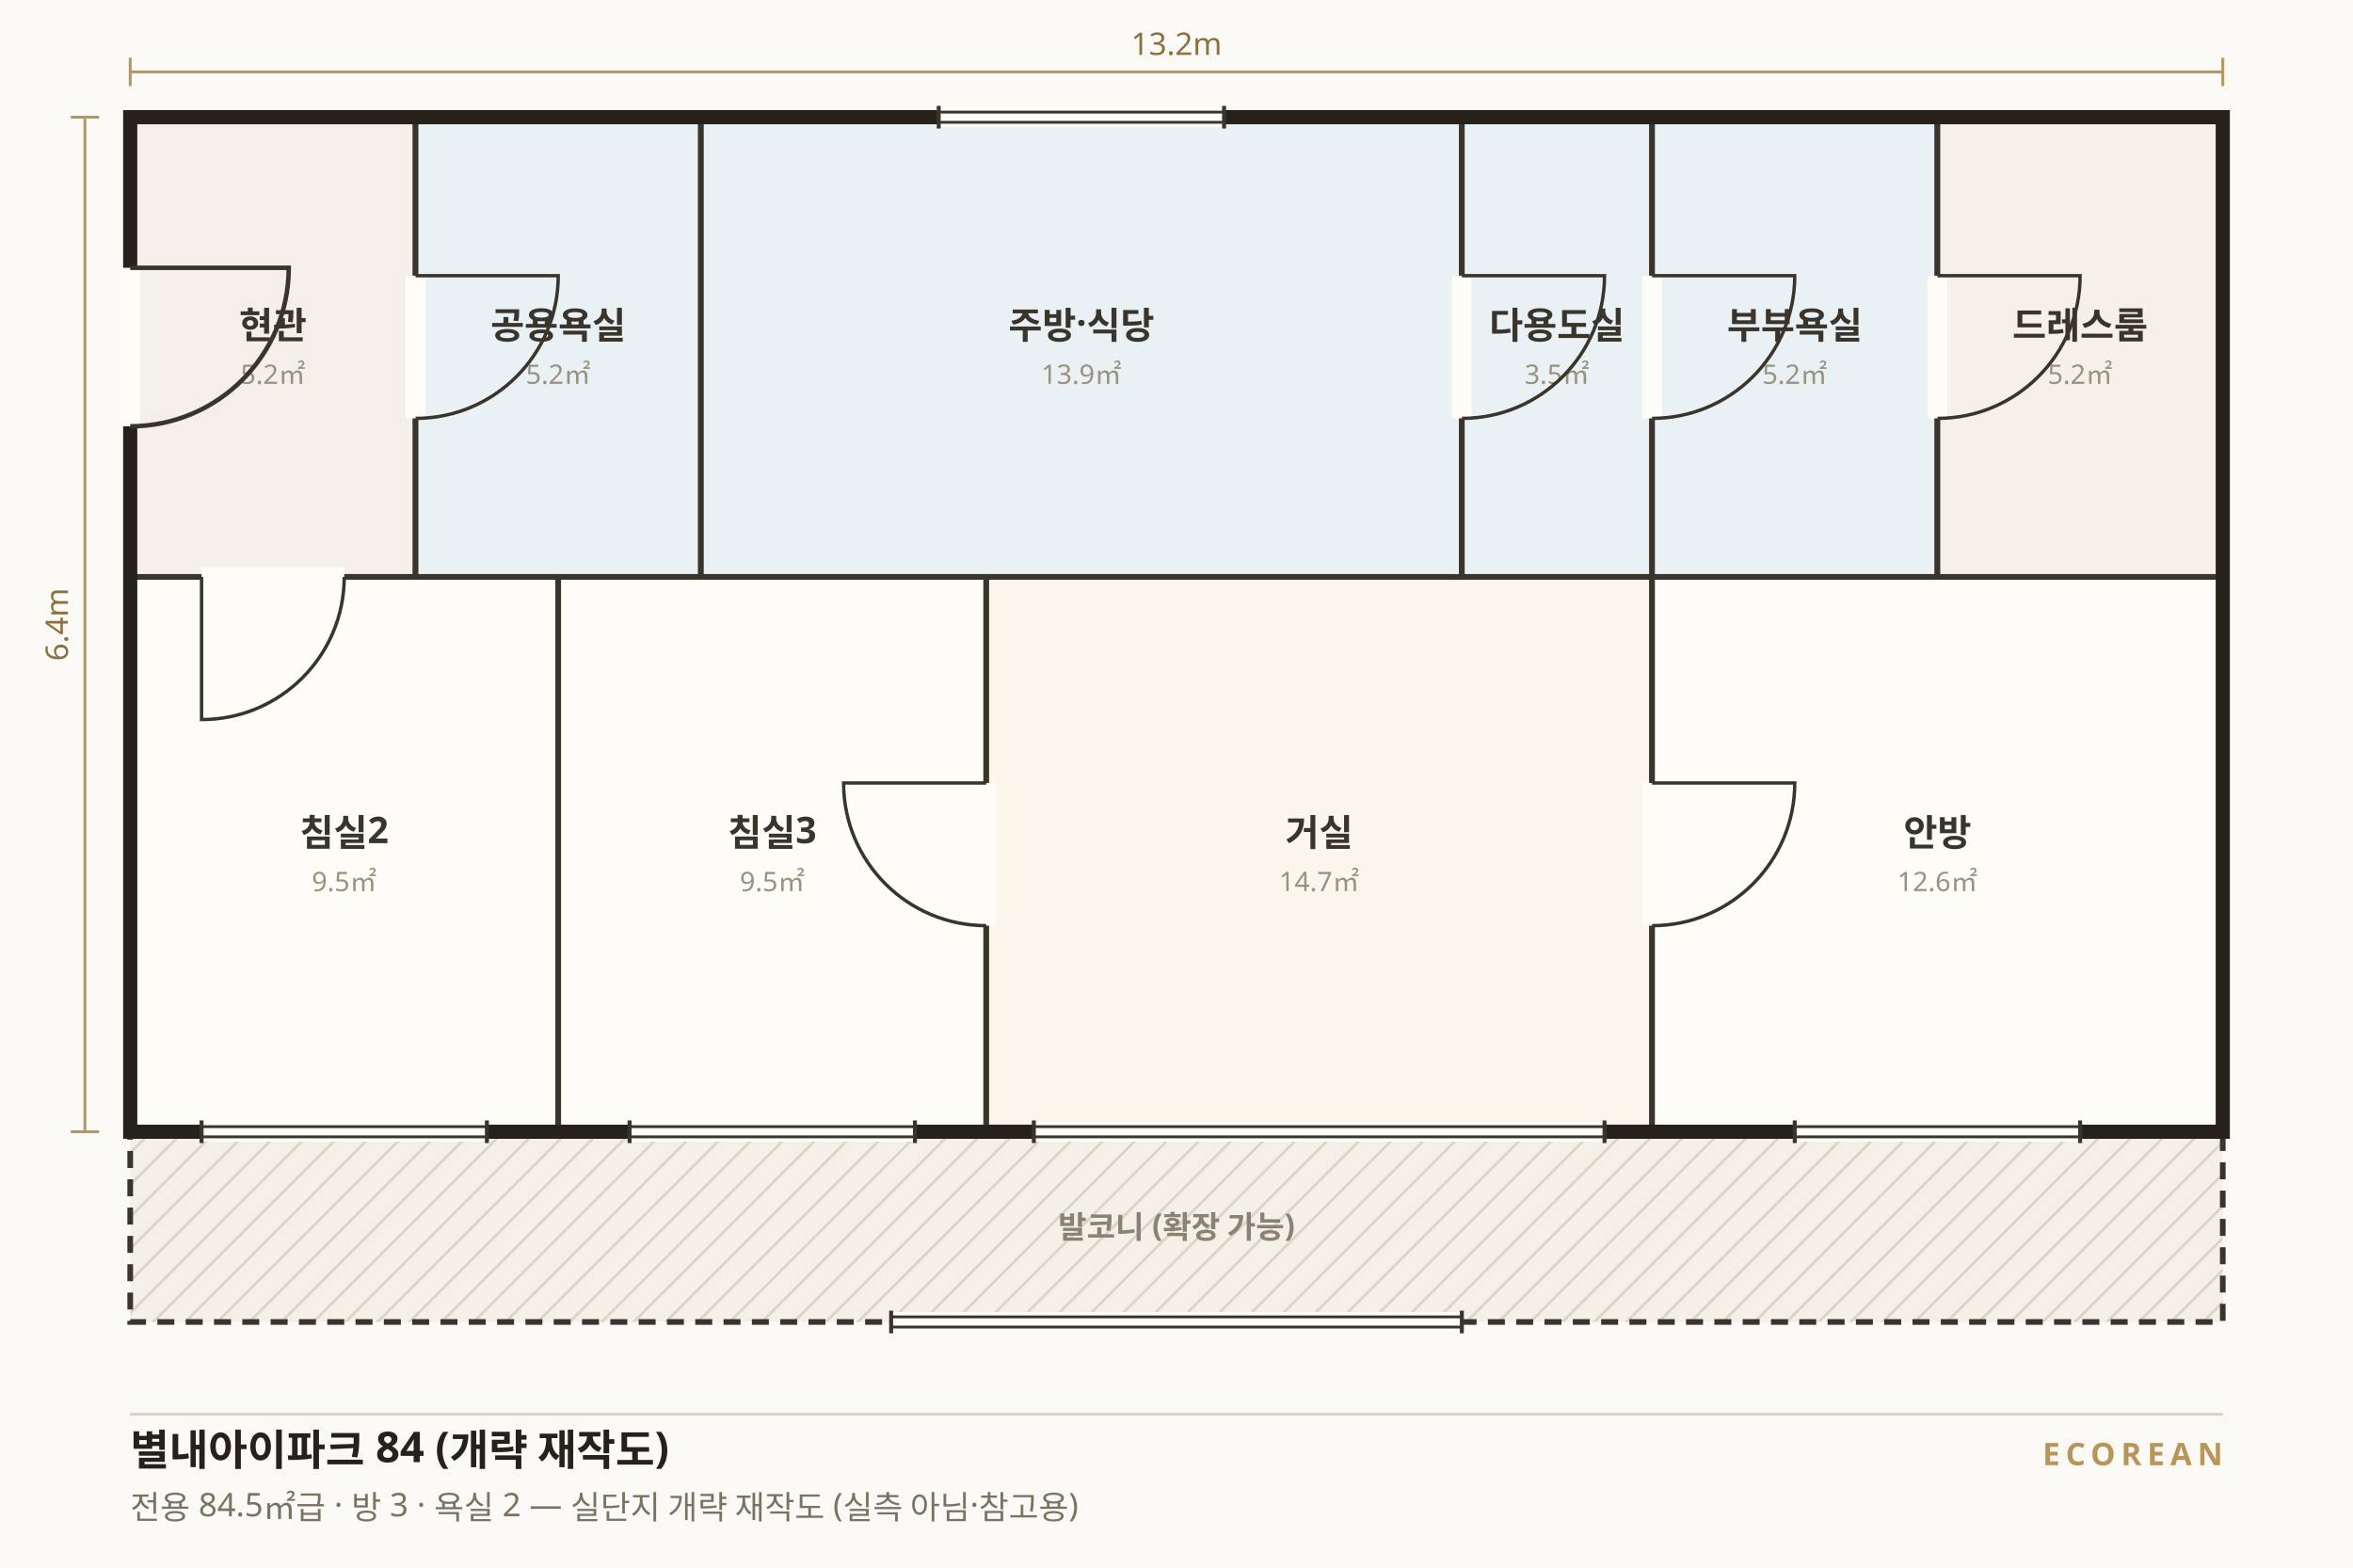
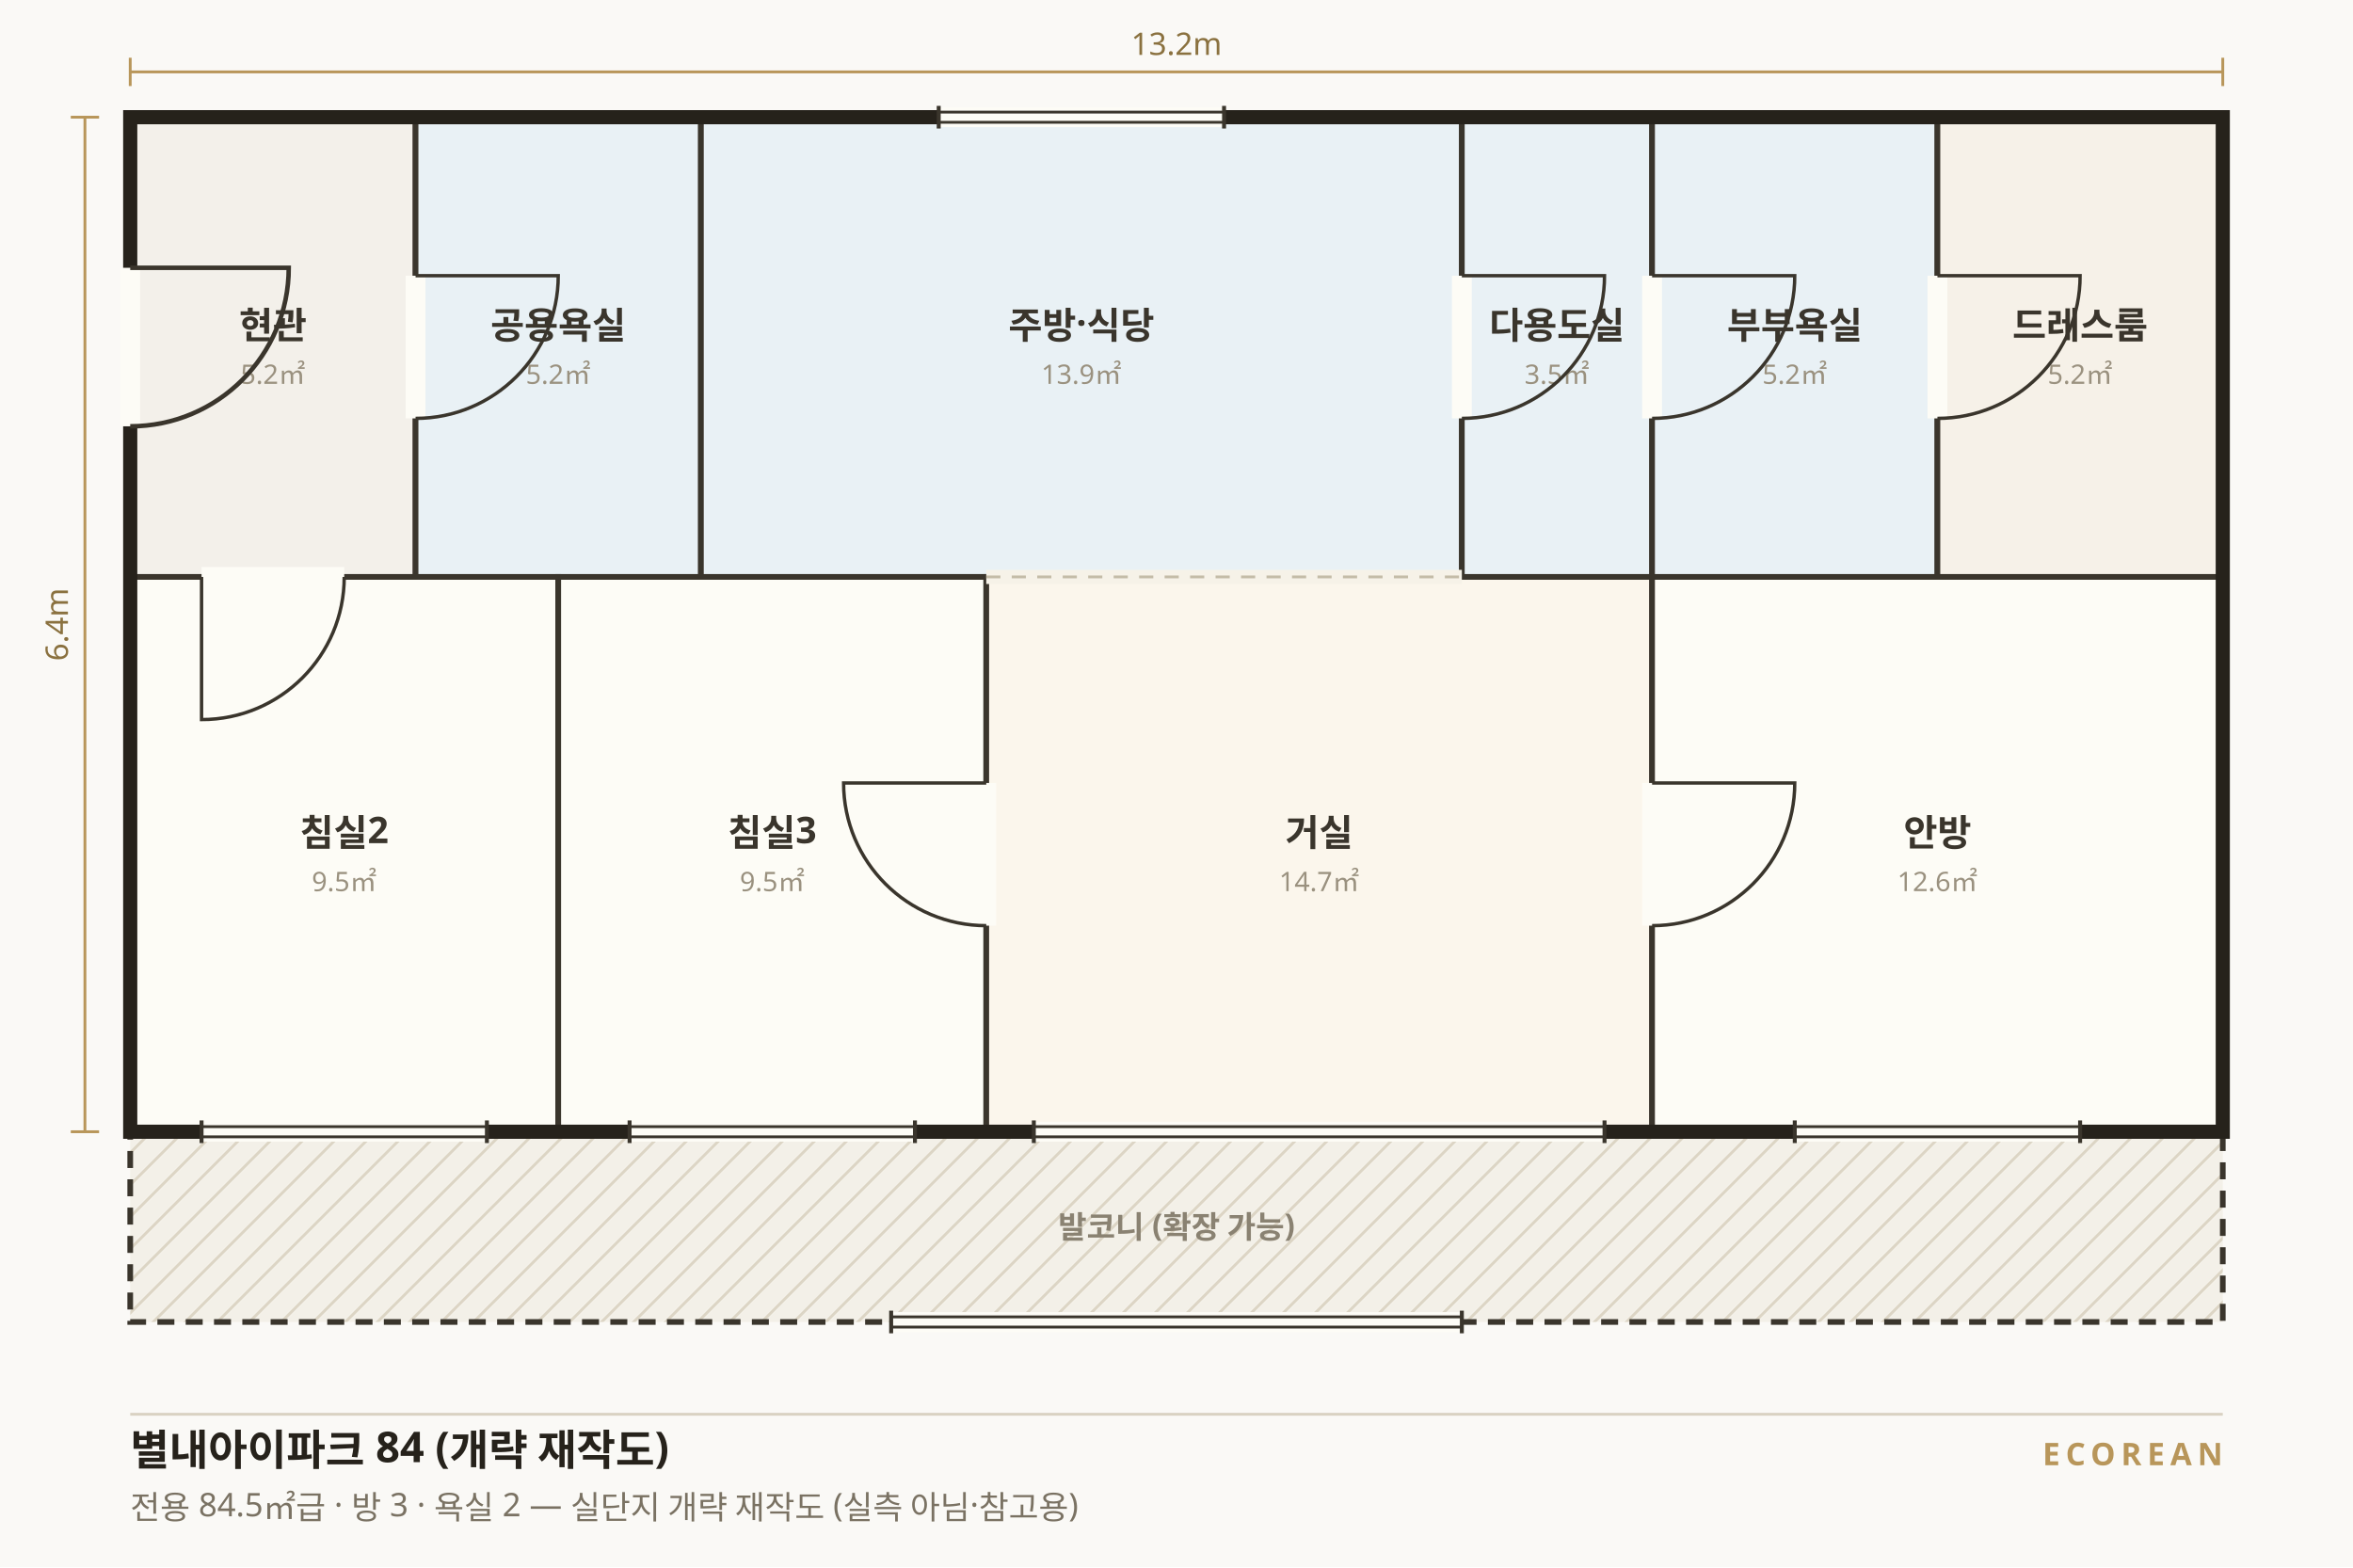
<svg xmlns="http://www.w3.org/2000/svg" width="831.2" height="553.6" viewBox="0 0 831.2 553.6" font-family="'Malgun Gothic','Apple SD Gothic Neo',sans-serif">
  <defs>
    <pattern id="hatch" width="8" height="8" patternTransform="rotate(45)" patternUnits="userSpaceOnUse">
      <rect width="8" height="8" fill="#f3f0e8" />
      <line x1="0" y1="0" x2="0" y2="8" stroke="#ddd6c6" stroke-width="2" />
    </pattern>
  </defs>
  <rect width="831.2" height="553.6" fill="#faf9f6" />
  <rect x="46" y="41.4" width="100.8" height="162.4" fill="#f3f0ea" stroke="#3a352c" stroke-width="2" />
  <text x="96.4" y="119.6" font-size="13" text-anchor="middle" fill="#3a352c" font-weight="700">현관</text>
  <text x="96.4" y="135.6" font-size="9.5" text-anchor="middle" fill="#9a917f">5.2㎡</text>
  <rect x="146.8" y="41.4" width="100.8" height="162.4" fill="#e9f1f5" stroke="#3a352c" stroke-width="2" />
  <text x="197.2" y="119.6" font-size="13" text-anchor="middle" fill="#3a352c" font-weight="700">공용욕실</text>
  <text x="197.2" y="135.6" font-size="9.5" text-anchor="middle" fill="#9a917f">5.2㎡</text>
  <rect x="247.6" y="41.4" width="268.8" height="162.4" fill="#e9f1f5" stroke="#3a352c" stroke-width="2" />
  <text x="382" y="119.6" font-size="13" text-anchor="middle" fill="#3a352c" font-weight="700">주방·식당</text>
  <text x="382" y="135.6" font-size="9.5" text-anchor="middle" fill="#9a917f">13.9㎡</text>
  <rect x="516.4" y="41.4" width="67.2" height="162.4" fill="#e9f1f5" stroke="#3a352c" stroke-width="2" />
  <text x="550" y="119.6" font-size="13" text-anchor="middle" fill="#3a352c" font-weight="700">다용도실</text>
  <text x="550" y="135.6" font-size="9.5" text-anchor="middle" fill="#9a917f">3.5㎡</text>
  <rect x="583.6" y="41.4" width="100.8" height="162.4" fill="#e9f1f5" stroke="#3a352c" stroke-width="2" />
  <text x="634" y="119.6" font-size="13" text-anchor="middle" fill="#3a352c" font-weight="700">부부욕실</text>
  <text x="634" y="135.6" font-size="9.5" text-anchor="middle" fill="#9a917f">5.2㎡</text>
  <rect x="684.4" y="41.4" width="100.8" height="162.4" fill="#f6f1e8" stroke="#3a352c" stroke-width="2" />
  <text x="734.8" y="119.6" font-size="13" text-anchor="middle" fill="#3a352c" font-weight="700">드레스룸</text>
  <text x="734.8" y="135.6" font-size="9.5" text-anchor="middle" fill="#9a917f">5.2㎡</text>
  <rect x="46" y="203.8" width="151.2" height="196" fill="#fdfcf6" stroke="#3a352c" stroke-width="2" />
  <text x="121.6" y="298.8" font-size="13" text-anchor="middle" fill="#3a352c" font-weight="700">침실2</text>
  <text x="121.6" y="314.8" font-size="9.5" text-anchor="middle" fill="#9a917f">9.5㎡</text>
  <rect x="197.2" y="203.8" width="151.2" height="196" fill="#fdfcf6" stroke="#3a352c" stroke-width="2" />
  <text x="272.8" y="298.8" font-size="13" text-anchor="middle" fill="#3a352c" font-weight="700">침실3</text>
  <text x="272.8" y="314.8" font-size="9.5" text-anchor="middle" fill="#9a917f">9.5㎡</text>
  <rect x="348.4" y="203.8" width="235.2" height="196" fill="#fbf6ec" stroke="#3a352c" stroke-width="2" />
  <text x="466" y="298.8" font-size="13" text-anchor="middle" fill="#3a352c" font-weight="700">거실</text>
  <text x="466" y="314.8" font-size="9.5" text-anchor="middle" fill="#9a917f">14.7㎡</text>
  <rect x="583.6" y="203.8" width="201.6" height="196" fill="#fdfcf6" stroke="#3a352c" stroke-width="2" />
  <text x="684.4" y="298.8" font-size="13" text-anchor="middle" fill="#3a352c" font-weight="700">안방</text>
  <text x="684.4" y="314.8" font-size="9.5" text-anchor="middle" fill="#9a917f">12.6㎡</text>
  <rect x="46" y="399.8" width="739.2" height="67.2" fill="url(#hatch)" stroke="#3a352c" stroke-width="2" stroke-dasharray="6 4" />
  <text x="415.6" y="437.4" font-size="11" text-anchor="middle" fill="#8a8272" font-weight="700">발코니 (확장 가능)</text>
  <rect x="46" y="41.4" width="739.2" height="358.4" fill="none" stroke="#26221b" stroke-width="5" />
  <g id="openings">
+     <line x1="348.4" y1="203.8" x2="516.4" y2="203.8" stroke="#f6f2e8" stroke-width="5" />
+     <line x1="348.4" y1="203.8" x2="516.4" y2="203.8" stroke="#c4bca8" stroke-width="1" stroke-dasharray="5 4" />
    <rect x="42.5" y="94.6" width="7" height="56" fill="#fdfcf6" />
    <path d="M 46 94.6 L 102 94.6 A 56 56 0 0 1 46 150.6" fill="none" stroke="#3a352c" stroke-width="1.6" />
    <rect x="143.3" y="97.4" width="7" height="50.4" fill="#fdfcf6" />
    <path d="M 146.8 97.4 L 197.2 97.4 A 50.4 50.4 0 0 1 146.8 147.8" fill="none" stroke="#3a352c" stroke-width="1.2" />
    <rect x="512.9" y="97.4" width="7" height="50.4" fill="#fdfcf6" />
    <path d="M 516.4 97.4 L 566.8 97.4 A 50.4 50.4 0 0 1 516.4 147.8" fill="none" stroke="#3a352c" stroke-width="1.2" />
    <rect x="580.1" y="97.4" width="7" height="50.4" fill="#fdfcf6" />
    <path d="M 583.6 97.4 L 634 97.4 A 50.4 50.4 0 0 1 583.6 147.8" fill="none" stroke="#3a352c" stroke-width="1.2" />
    <rect x="680.9" y="97.4" width="7" height="50.4" fill="#fdfcf6" />
    <path d="M 684.4 97.4 L 734.8 97.4 A 50.4 50.4 0 0 1 684.4 147.8" fill="none" stroke="#3a352c" stroke-width="1.2" />
    <rect x="71.2" y="200.3" width="50.4" height="7" fill="#fdfcf6" />
    <path d="M 71.2 203.8 L 71.2 254.2 A 50.4 50.4 0 0 0 121.6 203.8" fill="none" stroke="#3a352c" stroke-width="1.2" />
    <rect x="344.9" y="276.6" width="7" height="50.4" fill="#fdfcf6" />
    <path d="M 348.4 276.6 L 298 276.6 A 50.4 50.4 0 0 0 348.4 327" fill="none" stroke="#3a352c" stroke-width="1.2" />
    <rect x="580.1" y="276.6" width="7" height="50.4" fill="#fdfcf6" />
    <path d="M 583.6 276.6 L 634 276.6 A 50.4 50.4 0 0 1 583.6 327" fill="none" stroke="#3a352c" stroke-width="1.2" />
    <rect x="331.6" y="37.9" width="100.8" height="7" fill="#fdfcf6" />
    <line x1="331.6" y1="39.6" x2="432.4" y2="39.6" stroke="#3a352c" stroke-width="1" />
    <line x1="331.6" y1="43.2" x2="432.4" y2="43.2" stroke="#3a352c" stroke-width="1" />
    <line x1="331.6" y1="37.4" x2="331.6" y2="45.4" stroke="#3a352c" stroke-width="1.4" />
    <line x1="432.4" y1="37.4" x2="432.4" y2="45.4" stroke="#3a352c" stroke-width="1.4" />
    <rect x="71.2" y="396.3" width="100.8" height="7" fill="#fdfcf6" />
    <line x1="71.2" y1="398" x2="172" y2="398" stroke="#3a352c" stroke-width="1" />
    <line x1="71.2" y1="401.6" x2="172" y2="401.6" stroke="#3a352c" stroke-width="1" />
    <line x1="71.2" y1="395.8" x2="71.2" y2="403.8" stroke="#3a352c" stroke-width="1.4" />
    <line x1="172" y1="395.8" x2="172" y2="403.8" stroke="#3a352c" stroke-width="1.4" />
    <rect x="222.4" y="396.3" width="100.8" height="7" fill="#fdfcf6" />
    <line x1="222.4" y1="398" x2="323.2" y2="398" stroke="#3a352c" stroke-width="1" />
    <line x1="222.4" y1="401.6" x2="323.2" y2="401.6" stroke="#3a352c" stroke-width="1" />
    <line x1="222.4" y1="395.8" x2="222.4" y2="403.8" stroke="#3a352c" stroke-width="1.4" />
    <line x1="323.2" y1="395.8" x2="323.2" y2="403.8" stroke="#3a352c" stroke-width="1.4" />
    <rect x="365.2" y="396.3" width="201.6" height="7" fill="#fdfcf6" />
    <line x1="365.2" y1="398" x2="566.8" y2="398" stroke="#3a352c" stroke-width="1" />
    <line x1="365.2" y1="401.6" x2="566.8" y2="401.6" stroke="#3a352c" stroke-width="1" />
    <line x1="365.2" y1="395.8" x2="365.2" y2="403.8" stroke="#3a352c" stroke-width="1.4" />
    <line x1="566.8" y1="395.8" x2="566.8" y2="403.8" stroke="#3a352c" stroke-width="1.4" />
    <rect x="634" y="396.3" width="100.8" height="7" fill="#fdfcf6" />
    <line x1="634" y1="398" x2="734.8" y2="398" stroke="#3a352c" stroke-width="1" />
    <line x1="634" y1="401.6" x2="734.8" y2="401.6" stroke="#3a352c" stroke-width="1" />
    <line x1="634" y1="395.8" x2="634" y2="403.8" stroke="#3a352c" stroke-width="1.4" />
    <line x1="734.8" y1="395.8" x2="734.8" y2="403.8" stroke="#3a352c" stroke-width="1.4" />
    <rect x="314.8" y="463.5" width="201.6" height="7" fill="#fdfcf6" />
    <line x1="314.8" y1="465.2" x2="516.4" y2="465.2" stroke="#3a352c" stroke-width="1" />
    <line x1="314.8" y1="468.8" x2="516.4" y2="468.8" stroke="#3a352c" stroke-width="1" />
    <line x1="314.8" y1="463" x2="314.8" y2="471" stroke="#3a352c" stroke-width="1.4" />
    <line x1="516.4" y1="463" x2="516.4" y2="471" stroke="#3a352c" stroke-width="1.4" />
  </g>
  <line x1="46" y1="25.4" x2="785.2" y2="25.4" stroke="#B8965A" stroke-width="1" />
  <line x1="46" y1="20.4" x2="46" y2="30.4" stroke="#B8965A" stroke-width="1" />
  <line x1="785.2" y1="20.4" x2="785.2" y2="30.4" stroke="#B8965A" stroke-width="1" />
  <text x="415.6" y="19.4" font-size="11" text-anchor="middle" fill="#8a713f">13.2m</text>
  <line x1="30" y1="41.4" x2="30" y2="399.8" stroke="#B8965A" stroke-width="1" />
  <line x1="25" y1="41.4" x2="35" y2="41.4" stroke="#B8965A" stroke-width="1" />
  <line x1="25" y1="399.8" x2="35" y2="399.8" stroke="#B8965A" stroke-width="1" />
  <text x="24" y="220.6" font-size="11" text-anchor="middle" fill="#8a713f" transform="rotate(-90 24 220.6)">6.4m</text>
  <line x1="46" y1="499.6" x2="785.2" y2="499.6" stroke="#d9d2c2" stroke-width="1" />
  <text x="46" y="517.6" font-size="15" font-weight="800" fill="#26221b">별내아이파크 84 (개략 재작도)</text>
  <text x="46" y="536.6" font-size="11.5" fill="#7a7263">전용 84.5㎡급 · 방 3 · 욕실 2 — 실단지 개략 재작도 (실측 아님·참고용)</text>
  <text x="785.2" y="517.6" font-size="11" text-anchor="end" fill="#B8965A" font-weight="800" letter-spacing="2">ECOREAN</text>
</svg>
